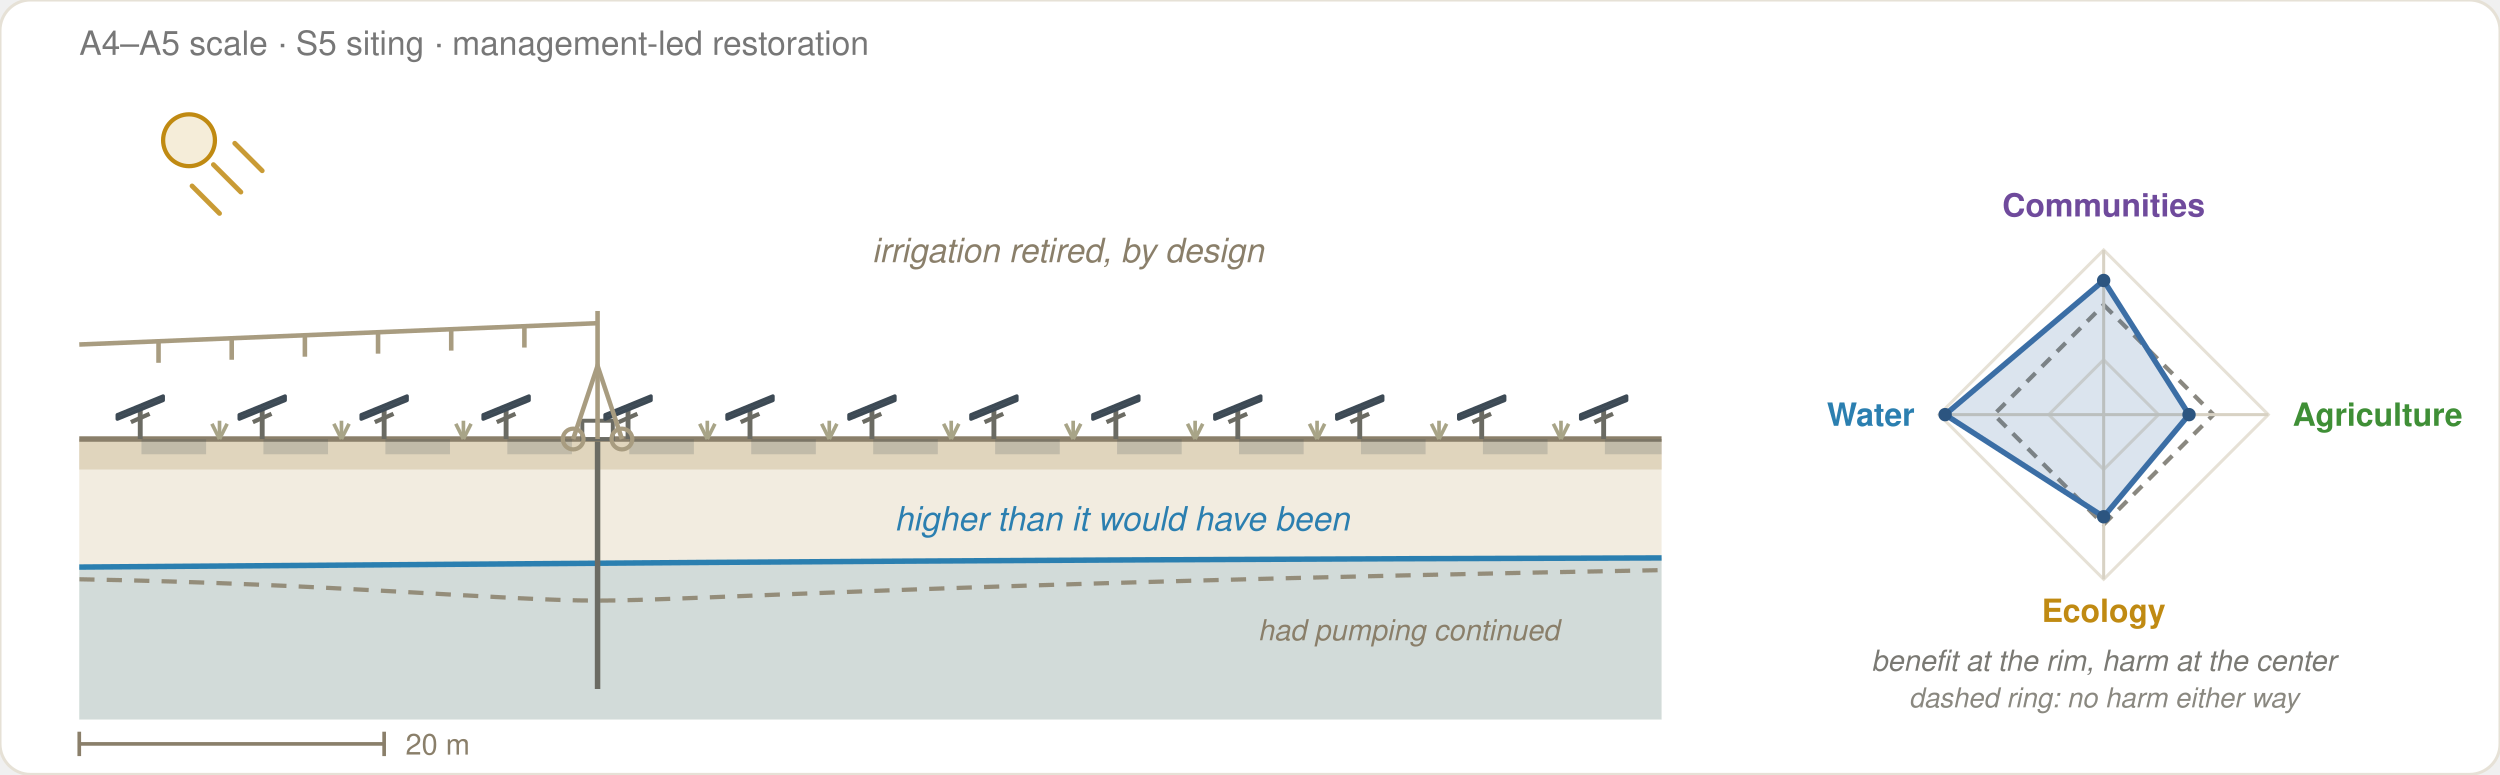
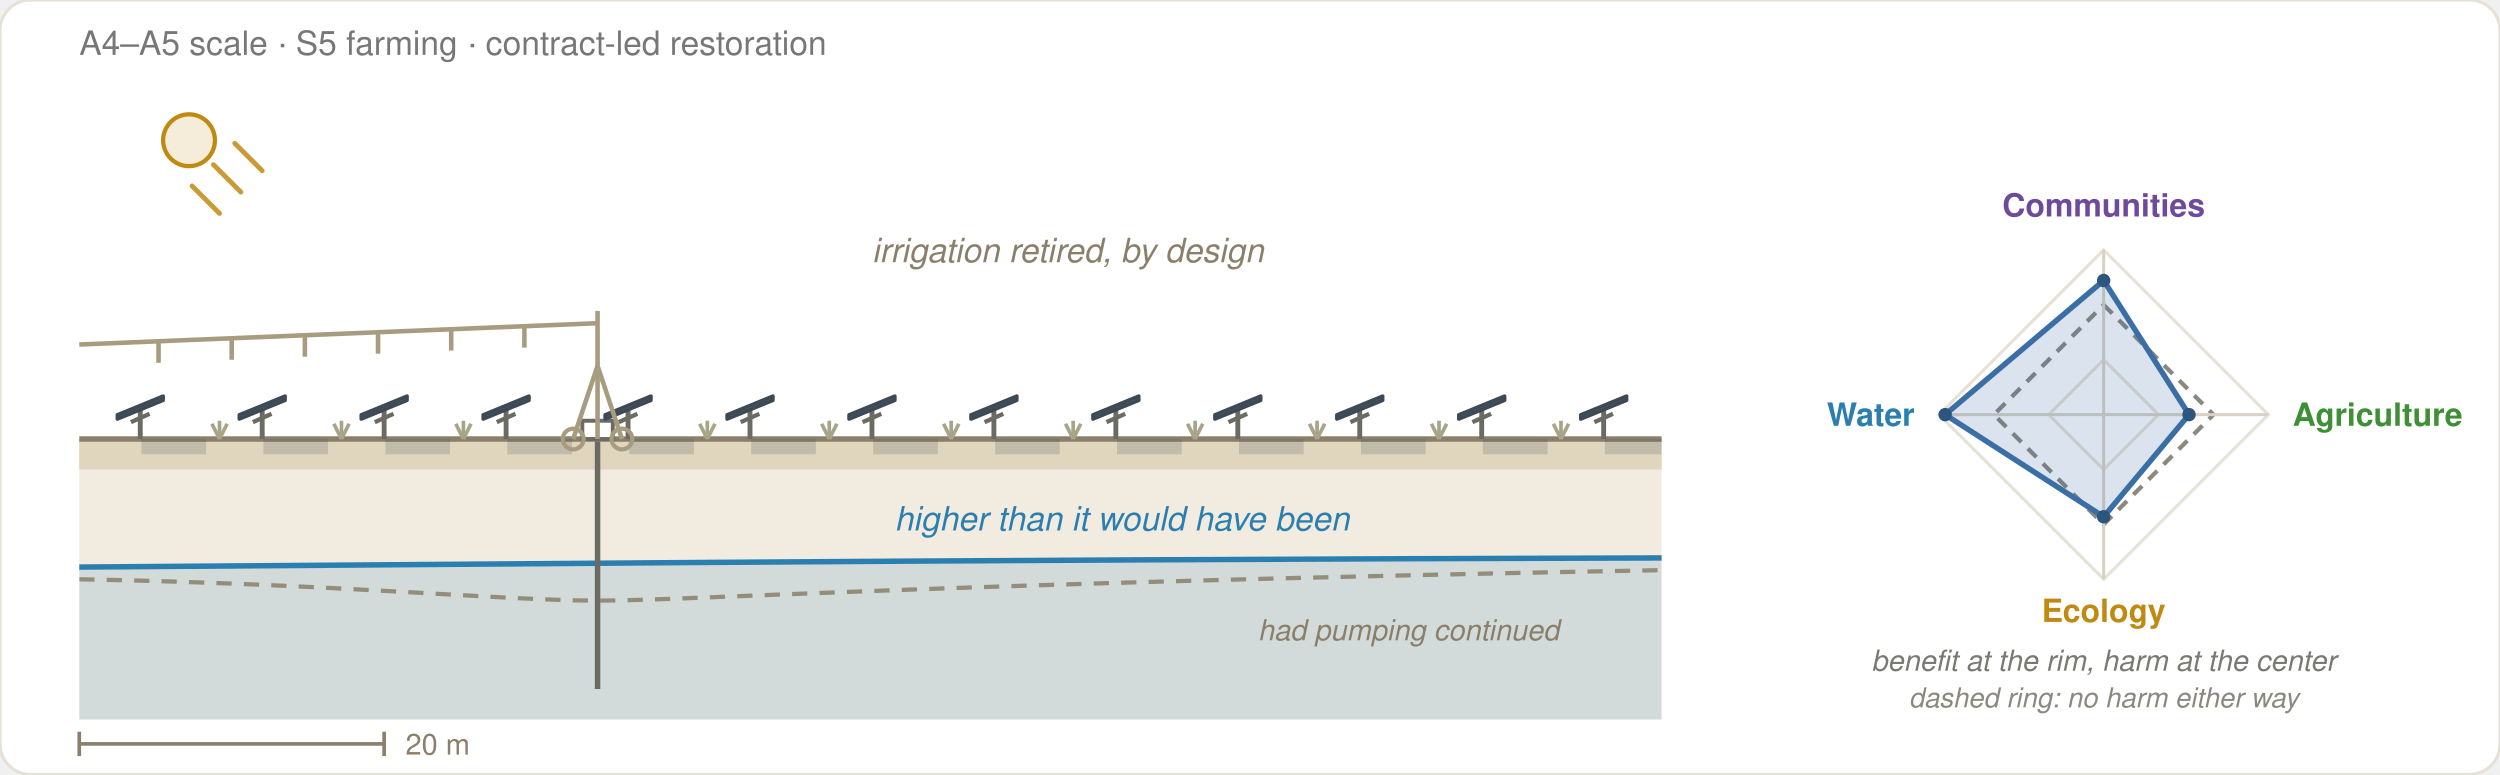
<svg xmlns="http://www.w3.org/2000/svg" viewBox="0 14 820 254" width="820" height="254" font-family="Helvetica, Arial, sans-serif" role="img">
  <defs>
    <g id="module">
      <line x1="-9" y1="16" x2="9" y2="8" stroke="#6b6b63" stroke-width="1.4" vector-effect="non-scaling-stroke" />
      <polygon points="-22,9 22,-9 22,-5 -22,13" fill="#5b6b7a" stroke="#3d4a55" stroke-width="1.2" stroke-linejoin="round" vector-effect="non-scaling-stroke" />
    </g>
    <g id="tuft">
      <line x1="0" y1="0" x2="-2.5" y2="-5" stroke="#a8a487" stroke-width="1.2" />
      <line x1="0" y1="0" x2="0" y2="-6" stroke="#a8a487" stroke-width="1.2" />
      <line x1="0" y1="0" x2="2.5" y2="-5" stroke="#a8a487" stroke-width="1.2" />
    </g>
    <clipPath id="soilclipR">
      <path d="M26,158 L545,158 L545,250 L26,250 Z" />
    </clipPath>
  </defs>
  <rect y="14" width="820" height="254" rx="10" fill="#ffffff" stroke="#e6e1d6" />
-   <text x="26" y="32" fill="#777" font-size="11">A4–A5 scale · S5 siting · management-led restoration</text>
+   <text x="26" y="32" fill="#777" font-size="11">A4–A5 scale · S5 farming · contract-led restoration</text>
  <g stroke="#c08a12" stroke-linecap="round">
    <circle cx="62" cy="60" r="8.5" fill="#c08a12" fill-opacity="0.16" stroke-width="1.4" />
    <g stroke-width="1.6" opacity="0.85">
      <line x1="63" y1="75" x2="72" y2="84" />
      <line x1="70" y1="68" x2="79" y2="77" />
      <line x1="77" y1="61" x2="86" y2="70" />
    </g>
  </g>
  <path d="M26,158 L545,158 L545,250 L26,250 Z" fill="#f2ece0" />
  <g clip-path="url(#soilclipR)">
    <path d="M26,158 L545,158 L545,168 L26,168 Z" fill="#e0d5bd" />
    <path d="M26,200 C120,199.4 300,197.6 545,197 L545,250 L26,250 Z" fill="#2b7fb0" fill-opacity="0.16" />
    <path d="M26,200 C120,199.4 300,197.6 545,197" fill="none" stroke="#2b7fb0" stroke-width="1.8" />
    <path d="M26,204 C110,205.5 165,211 196,211 C227,211 300,205.5 545,201" fill="none" stroke="#8a7f6a" stroke-width="1.4" stroke-dasharray="5 4" opacity="0.85" />
    <line x1="196" y1="158" x2="196" y2="240" stroke="#6b6b63" stroke-width="1.8" />
  </g>
  <path d="M26,158 L545,158" fill="none" stroke="#8a7f6a" stroke-width="1.8" />
  <rect x="191" y="152" width="10" height="6" fill="#ffffff" stroke="#6b6b63" stroke-width="1.3" />
  <g fill="#3d4a55" opacity="0.19">
    <path d="M46.4,158 h21.2 v5 h-21.2 z" />
    <path d="M86.4,158 h21.2 v5 h-21.2 z" />
    <path d="M126.4,158 h21.2 v5 h-21.2 z" />
    <path d="M166.4,158 h21.2 v5 h-21.2 z" />
    <path d="M206.4,158 h21.2 v5 h-21.2 z" />
    <path d="M246.4,158 h21.2 v5 h-21.2 z" />
    <path d="M286.4,158 h21.2 v5 h-21.2 z" />
    <path d="M326.4,158 h21.2 v5 h-21.2 z" />
    <path d="M366.4,158 h21.2 v5 h-21.2 z" />
    <path d="M406.4,158 h21.2 v5 h-21.2 z" />
    <path d="M446.4,158 h21.2 v5 h-21.2 z" />
    <path d="M486.4,158 h21.2 v5 h-21.2 z" />
    <path d="M526.4,158 h18.6 v5 h-18.6 z" />
  </g>
  <g>
    <use href="#tuft" x="72" y="158" />
    <use href="#tuft" x="112" y="158" />
    <use href="#tuft" x="152" y="158" />
    <use href="#tuft" x="232" y="158" />
    <use href="#tuft" x="272" y="158" />
    <use href="#tuft" x="312" y="158" />
    <use href="#tuft" x="352" y="158" />
    <use href="#tuft" x="392" y="158" />
    <use href="#tuft" x="432" y="158" />
    <use href="#tuft" x="472" y="158" />
    <use href="#tuft" x="512" y="158" />
  </g>
  <g stroke="#6b6b63" stroke-width="1.6">
    <line x1="46" y1="158" x2="46" y2="147" />
    <line x1="86" y1="158" x2="86" y2="147" />
    <line x1="126" y1="158" x2="126" y2="147" />
    <line x1="166" y1="158" x2="166" y2="147" />
    <line x1="206" y1="158" x2="206" y2="147" />
    <line x1="246" y1="158" x2="246" y2="147" />
    <line x1="286" y1="158" x2="286" y2="147" />
    <line x1="326" y1="158" x2="326" y2="147" />
    <line x1="366" y1="158" x2="366" y2="147" />
    <line x1="406" y1="158" x2="406" y2="147" />
    <line x1="446" y1="158" x2="446" y2="147" />
    <line x1="486" y1="158" x2="486" y2="147" />
    <line x1="526" y1="158" x2="526" y2="147" />
  </g>
  <use href="#module" transform="translate(46,147) scale(0.341)" />
  <use href="#module" transform="translate(86,147) scale(0.341)" />
  <use href="#module" transform="translate(126,147) scale(0.341)" />
  <use href="#module" transform="translate(166,147) scale(0.341)" />
  <use href="#module" transform="translate(206,147) scale(0.341)" />
  <use href="#module" transform="translate(246,147) scale(0.341)" />
  <use href="#module" transform="translate(286,147) scale(0.341)" />
  <use href="#module" transform="translate(326,147) scale(0.341)" />
  <use href="#module" transform="translate(366,147) scale(0.341)" />
  <use href="#module" transform="translate(406,147) scale(0.341)" />
  <use href="#module" transform="translate(446,147) scale(0.341)" />
  <use href="#module" transform="translate(486,147) scale(0.341)" />
  <use href="#module" transform="translate(526,147) scale(0.341)" />
  <g stroke="#a89c80" stroke-width="1.5" fill="none">
    <path d="M196,158 L196,116" />
    <path d="M188,158 L196,134 L204,158" />
    <path d="M196,120 L26,127" />
    <path d="M172,121 l0,7" />
    <path d="M148,122 l0,7" />
    <path d="M124,123 l0,7" />
    <path d="M100,124 l0,7" />
    <path d="M76,125 l0,7" />
    <path d="M52,126 l0,7" />
  </g>
  <circle cx="188" cy="158" r="3.4" fill="none" stroke="#a89c80" stroke-width="1.4" />
  <circle cx="204" cy="158" r="3.4" fill="none" stroke="#a89c80" stroke-width="1.4" />
  <text x="286" y="100" fill="#8a7f6a" font-size="11" font-style="italic" text-anchor="start">irrigation retired, by design</text>
  <text x="368" y="188" fill="#2b7fb0" font-size="11" font-style="italic" text-anchor="middle">higher than it would have been</text>
  <text x="462" y="224" fill="#8a7f6a" font-size="9.5" font-style="italic" text-anchor="middle">had pumping continued</text>
  <g stroke="#8a7f6a" stroke-width="1.2" fill="none">
    <path d="M26,258 h100" />
    <path d="M26,254 v8" />
    <path d="M126,254 v8" />
  </g>
  <text x="133" y="261.5" fill="#8a7f6a" font-size="9.5">20 m</text>
  <polygon points="690,132 708,150 690,168 672,150" fill="none" stroke="#e6e1d6" stroke-width="1" />
  <polygon points="690,114 726,150 690,186 654,150" fill="none" stroke="#8a8880" stroke-width="1.4" stroke-dasharray="4 3" />
  <polygon points="690,96 744,150 690,204 636,150" fill="none" stroke="#e6e1d6" stroke-width="1" />
  <line x1="690" y1="150" x2="690" y2="96" stroke="#d8d2c4" stroke-width="1" />
  <line x1="690" y1="150" x2="744" y2="150" stroke="#d8d2c4" stroke-width="1" />
  <line x1="690" y1="150" x2="690" y2="204" stroke="#d8d2c4" stroke-width="1" />
  <line x1="690" y1="150" x2="636" y2="150" stroke="#d8d2c4" stroke-width="1" />
  <text x="690" y="85" fill="#6f4a9c" font-size="10.5" font-weight="600" text-anchor="middle">Communities</text>
  <text x="752" y="150" fill="#3f8f36" font-size="10.5" font-weight="600" text-anchor="start" dominant-baseline="middle">Agriculture</text>
  <text x="690" y="218" fill="#c08a12" font-size="10.5" font-weight="600" text-anchor="middle">Ecology</text>
  <text x="628" y="150" fill="#2b7fb0" font-size="10.5" font-weight="600" text-anchor="end" dominant-baseline="middle">Water</text>
  <polygon points="690,106 718,150 690,183.5 638,150" fill="#3b6ea5" fill-opacity="0.18" stroke="#3b6ea5" stroke-width="1.8" />
  <circle cx="690" cy="106" r="2.2" fill="#2c5580" />
  <circle cx="718" cy="150" r="2.2" fill="#2c5580" />
  <circle cx="690" cy="183.5" r="2.2" fill="#2c5580" />
  <circle cx="638" cy="150" r="2.2" fill="#2c5580" />
  <text x="690" y="234" fill="#7a7973" font-size="9.5" font-style="italic" text-anchor="middle">benefit at the rim, harm at the center</text>
  <text x="690" y="246" fill="#8a8880" font-size="9" font-style="italic" text-anchor="middle">dashed ring: no harm either way</text>
</svg>
